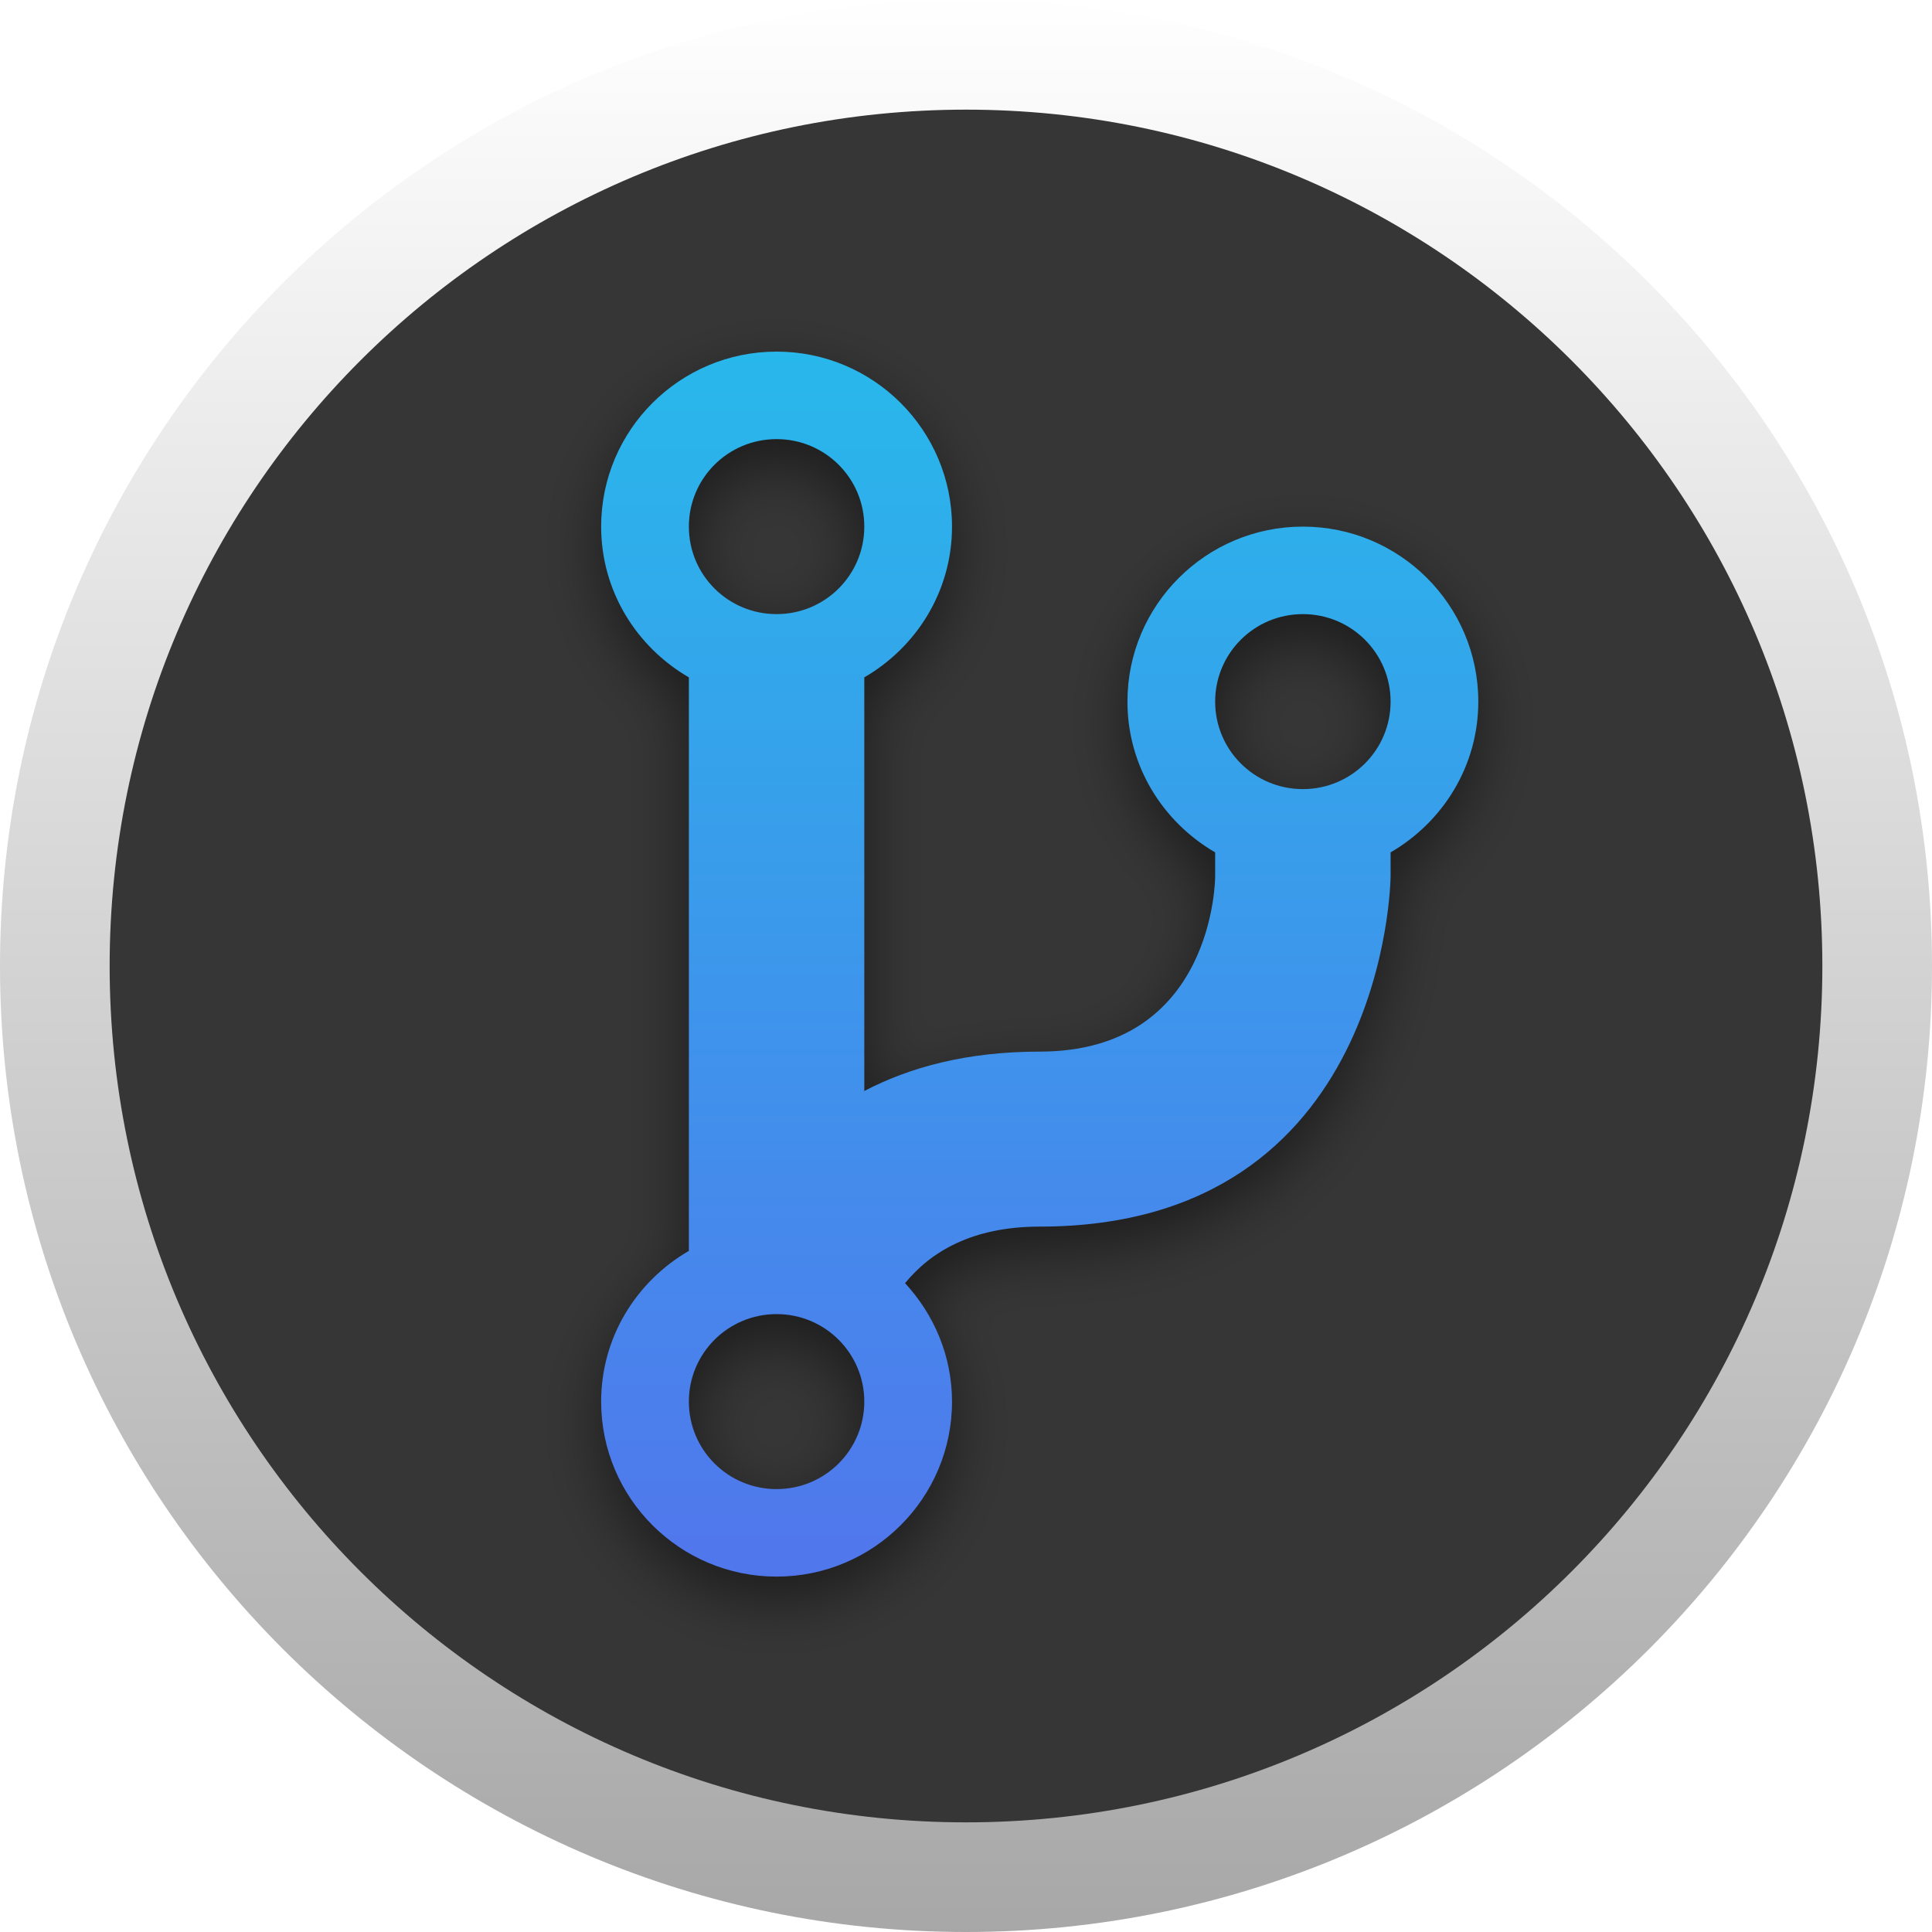
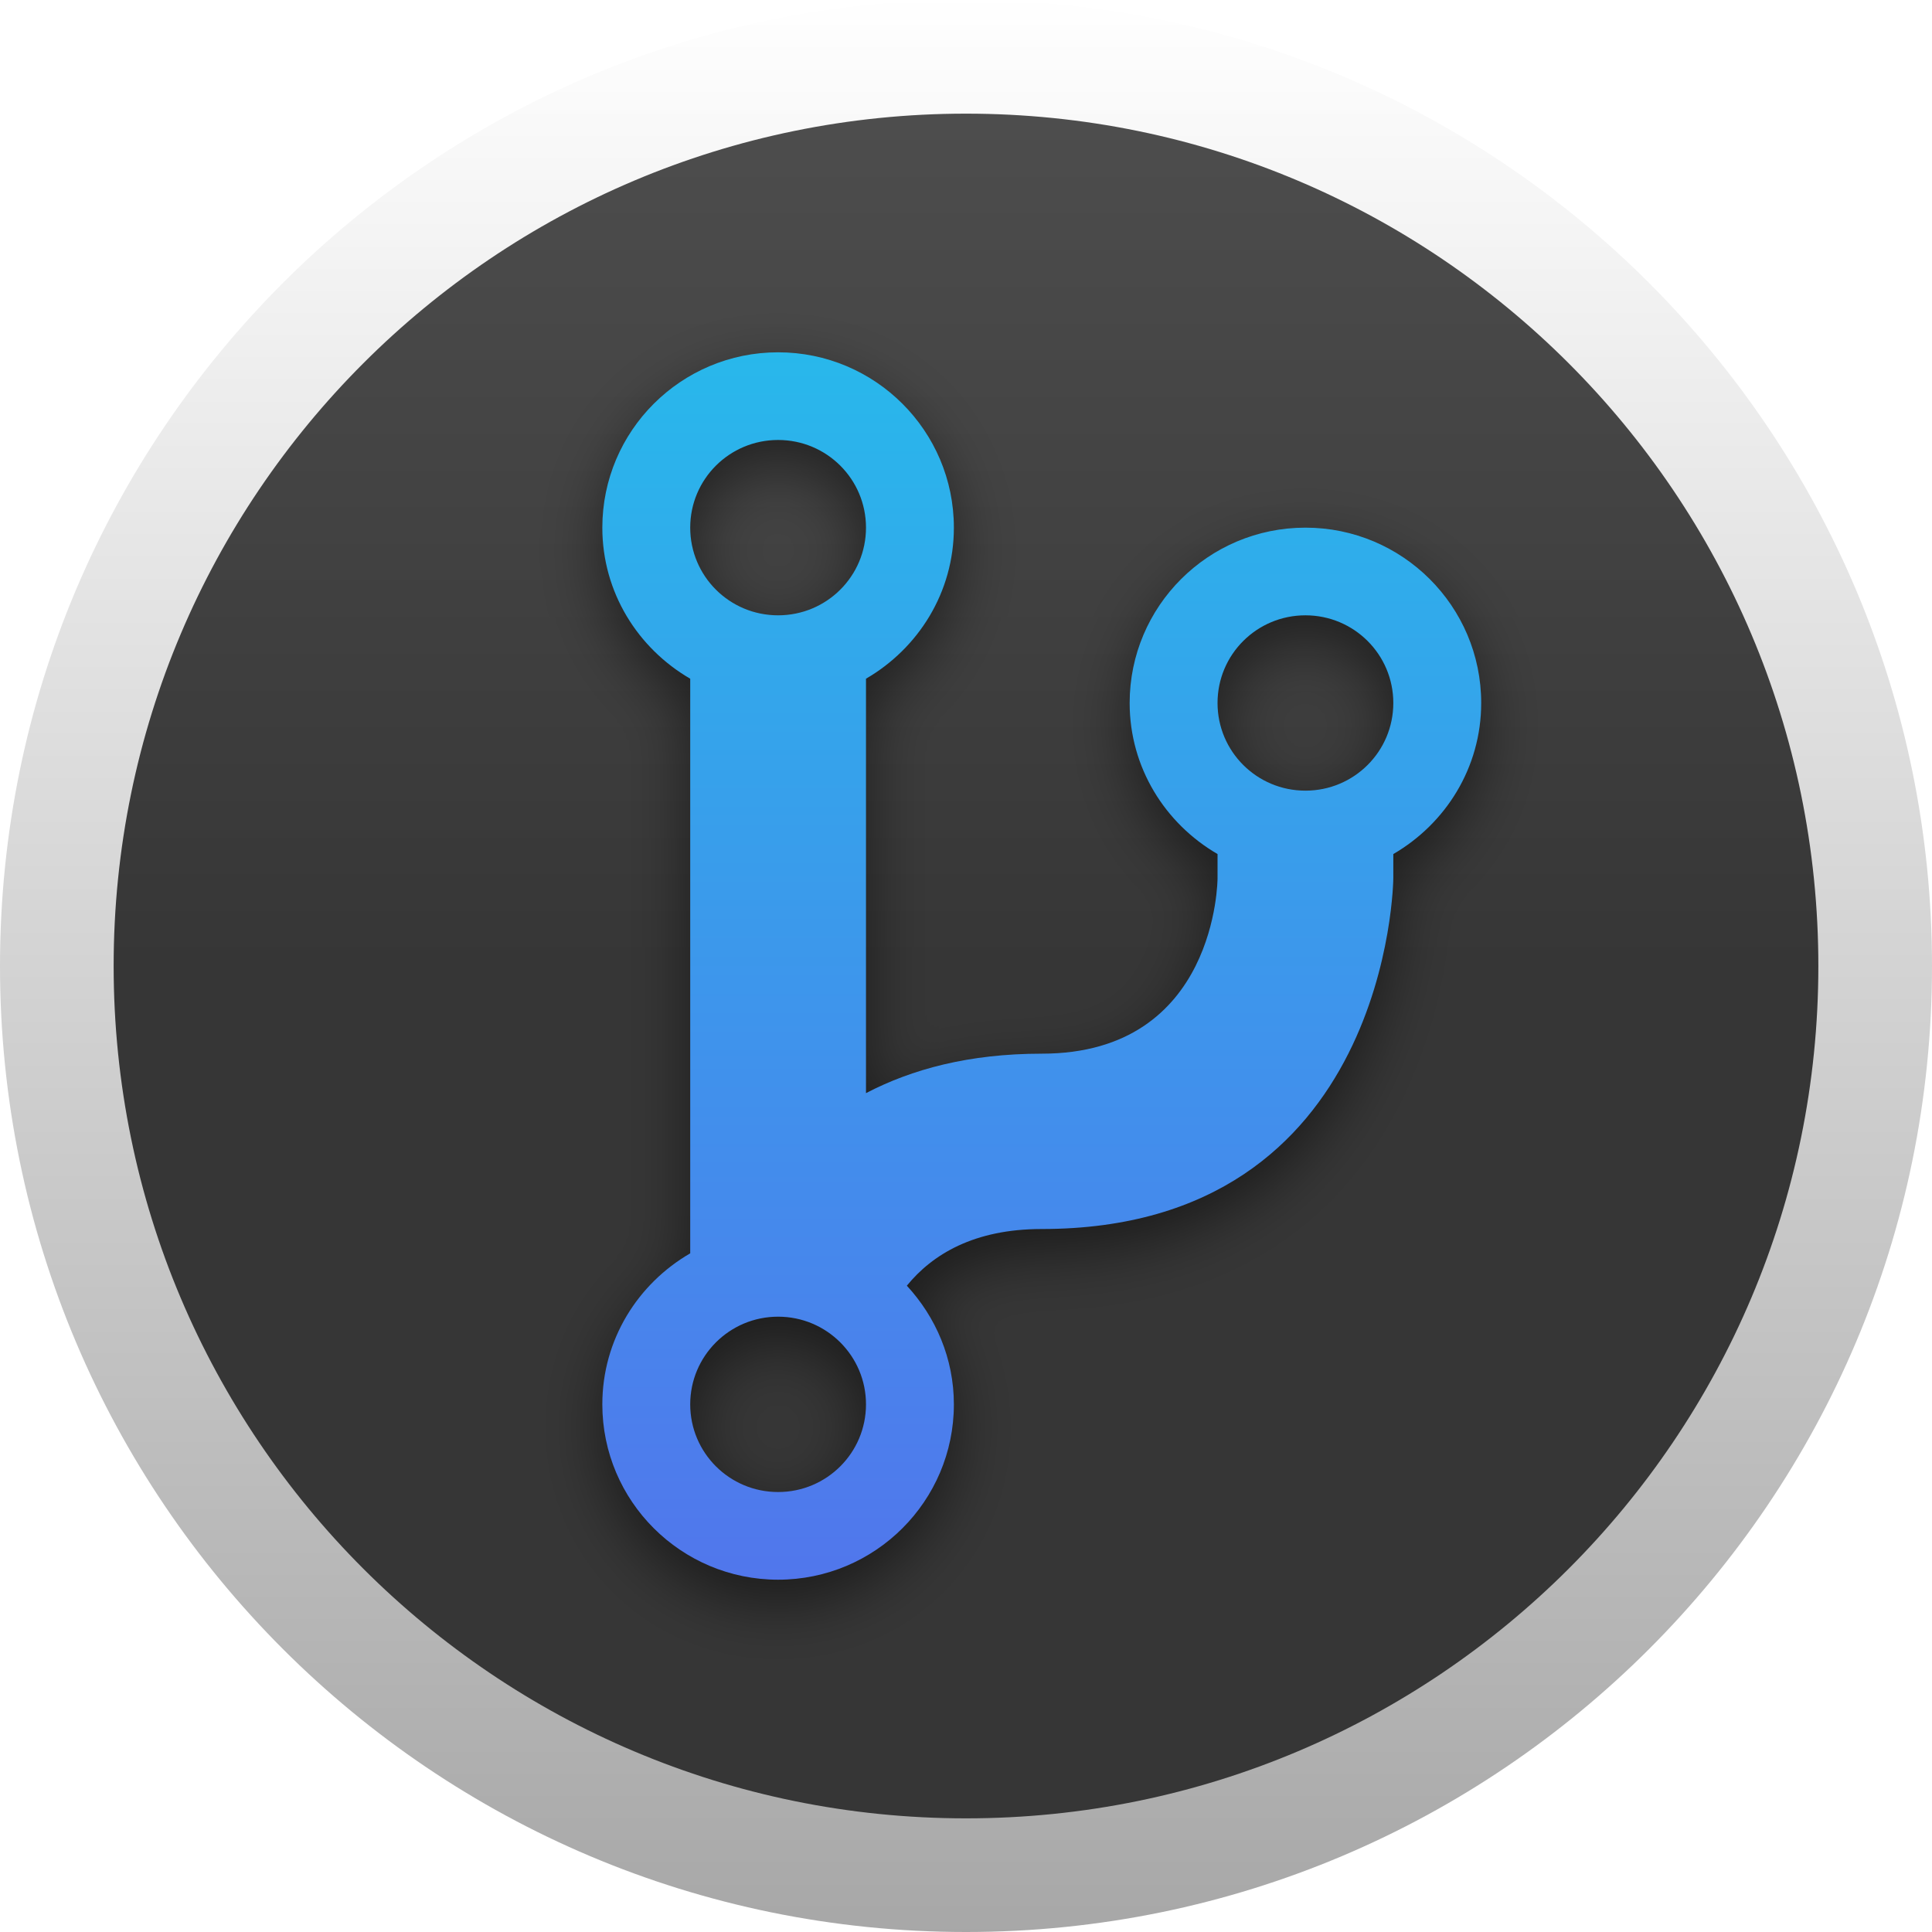
- <svg xmlns="http://www.w3.org/2000/svg" xmlns:xlink="http://www.w3.org/1999/xlink" viewBox="0 0 511 511" version="1.1">
+ <svg xmlns="http://www.w3.org/2000/svg" xmlns:xlink="http://www.w3.org/1999/xlink" viewBox="0 0 510 510">
  <defs>
-     <linearGradient x1="50%" y1="0%" x2="50%" y2="100%" id="linearGradient-1">
-       <stop stop-color="#FFFFFF" offset="0%" />
-       <stop stop-color="#A7A7A7" offset="100%" />
+     <linearGradient id="badge-gradient-1" x1="50%" y1="0%" x2="50%" y2="100%">
+       <stop stop-color="#ffffff" offset="0%" />
+       <stop stop-color="#a7a7a7" offset="100%" />
    </linearGradient>
-     <linearGradient x1="50%" y1="100%" x2="50%" y2="3.061617e-15%" id="linearGradient-2">
-       <stop stop-color="#5176EC" offset="0%" />
-       <stop stop-color="#28B8EB" offset="100%" />
+     <linearGradient id="badge-gradient-2" x1="50%" y1="0%" x2="50%" y2="100%">
+       <stop stop-color="#4d4d4d" offset="0%" />
+       <stop stop-color="#363636" offset="50%" />
    </linearGradient>
-     <path d="M344.6,139.286 C318.998,139.286 298.2,160.022 298.2,185.571 C298.2,202.646 307.58,217.415 321.4,225.45 L321.4,231.857 C321.4,231.857 321.4,278.143 275,278.143 C255.765,278.143 240.687,282.256 228.6,288.561 L228.6,179.164 C242.432,171.13 251.8,156.36 251.8,139.286 C251.8,113.736 231.013,93 205.4,93 C179.787,93 159,113.736 159,139.286 C159,156.36 168.368,171.13 182.2,179.164 L182.2,330.847 C168.368,338.87 159,353.628 159,370.714 C159,396.253 179.787,417 205.4,417 C231.013,417 251.8,396.253 251.8,370.714 C251.8,358.6 247.019,347.662 239.384,339.39 C246.136,331.118 257.113,324.429 275,324.429 C367.075,324.429 367.8,231.857 367.8,231.857 L367.8,225.45 C381.62,217.415 391,202.646 391,185.571 C391,160.022 370.202,139.286 344.6,139.286 Z M205.4,116.143 C218.235,116.143 228.6,126.483 228.6,139.286 C228.6,152.089 218.235,162.429 205.4,162.429 C192.565,162.429 182.2,152.089 182.2,139.286 C182.2,126.483 192.565,116.143 205.4,116.143 Z M205.4,393.857 C192.565,393.857 182.2,383.506 182.2,370.714 C182.2,357.945 192.565,347.571 205.4,347.571 C218.235,347.571 228.6,357.945 228.6,370.714 C228.6,383.506 218.235,393.857 205.4,393.857 Z M344.6,208.714 C331.777,208.714 321.4,198.374 321.4,185.571 C321.4,172.768 331.777,162.429 344.6,162.429 C357.423,162.429 367.8,172.768 367.8,185.571 C367.8,198.374 357.423,208.714 344.6,208.714 Z" id="path-3" />
-     <filter x="-11.6%" y="-6.5%" width="123.3%" height="116.7%" filterUnits="objectBoundingBox" id="filter-4">
+     <path id="icon" d="M344.6,139.286 C318.998,139.286 298.2,160.022 298.2,185.571 C298.2,202.646 307.58,217.415 321.4,225.45 L321.4,231.857 C321.4,231.857 321.4,278.143 275,278.143 C255.765,278.143 240.687,282.256 228.6,288.561 L228.6,179.164 C242.432,171.13 251.8,156.36 251.8,139.286 C251.8,113.736 231.013,93 205.4,93 C179.787,93 159,113.736 159,139.286 C159,156.36 168.368,171.13 182.2,179.164 L182.2,330.847 C168.368,338.87 159,353.628 159,370.714 C159,396.253 179.787,417 205.4,417 C231.013,417 251.8,396.253 251.8,370.714 C251.8,358.6 247.019,347.662 239.384,339.39 C246.136,331.118 257.113,324.429 275,324.429 C367.075,324.429 367.8,231.857 367.8,231.857 L367.8,225.45 C381.62,217.415 391,202.646 391,185.571 C391,160.022 370.202,139.286 344.6,139.286 Z M205.4,116.143 C218.235,116.143 228.6,126.483 228.6,139.286 C228.6,152.089 218.235,162.429 205.4,162.429 C192.565,162.429 182.2,152.089 182.2,139.286 C182.2,126.483 192.565,116.143 205.4,116.143 Z M205.4,393.857 C192.565,393.857 182.2,383.506 182.2,370.714 C182.2,357.945 192.565,347.571 205.4,347.571 C218.235,347.571 228.6,357.945 228.6,370.714 C228.6,383.506 218.235,393.857 205.4,393.857 Z M344.6,208.714 C331.777,208.714 321.4,198.374 321.4,185.571 C321.4,172.768 331.777,162.429 344.6,162.429 C357.423,162.429 367.8,172.768 367.8,185.571 C367.8,198.374 357.423,208.714 344.6,208.714 Z" />
+     <linearGradient id="icon-gradient" x1="50%" y1="100%" x2="50%" y2="3.061617e-15%">
+       <stop stop-color="#5176ec" offset="0%" />
+       <stop stop-color="#28B8eb" offset="100%" />
+     </linearGradient>
+     <filter id="icon-shadow" filterUnits="objectBoundingBox">
      <feOffset dx="0" dy="6" in="SourceAlpha" result="shadowOffsetOuter1" />
      <feGaussianBlur stdDeviation="8" in="shadowOffsetOuter1" result="shadowBlurOuter1" />
-       <feColorMatrix values="0 0 0 0 0   0 0 0 0 0   0 0 0 0 0  0 0 0 0.483 0" type="matrix" in="shadowBlurOuter1" />
+       <feColorMatrix values="0 0 0 0 0   0 0 0 0 0   0 0 0 0 0   0 0 0 0.5   0" type="matrix" in="shadowBlurOuter1" />
    </filter>
  </defs>
-   <g stroke="none" stroke-width="1" fill="none" fill-rule="evenodd">
-     <circle fill="url(#linearGradient-1)" cx="255.5" cy="255.5" r="255.5" />
-     <circle fill="#363636" cx="255.5" cy="255.5" r="226.5" />
-     <g fill-rule="nonzero">
-       <use fill="black" fill-opacity="1" filter="url(#filter-4)" xlink:href="#path-3" />
-       <use fill="url(#linearGradient-2)" fill-rule="evenodd" xlink:href="#path-3" />
-     </g>
-   </g>
+   <circle fill="url(#badge-gradient-1)" cx="255" cy="255" r="255" />
+   <circle fill="url(#badge-gradient-2)" cx="255" cy="255" r="225" />
+   <use xlink:href="#icon" filter="url(#icon-shadow)" />
+   <use xlink:href="#icon" fill="url(#icon-gradient)" />
</svg>
